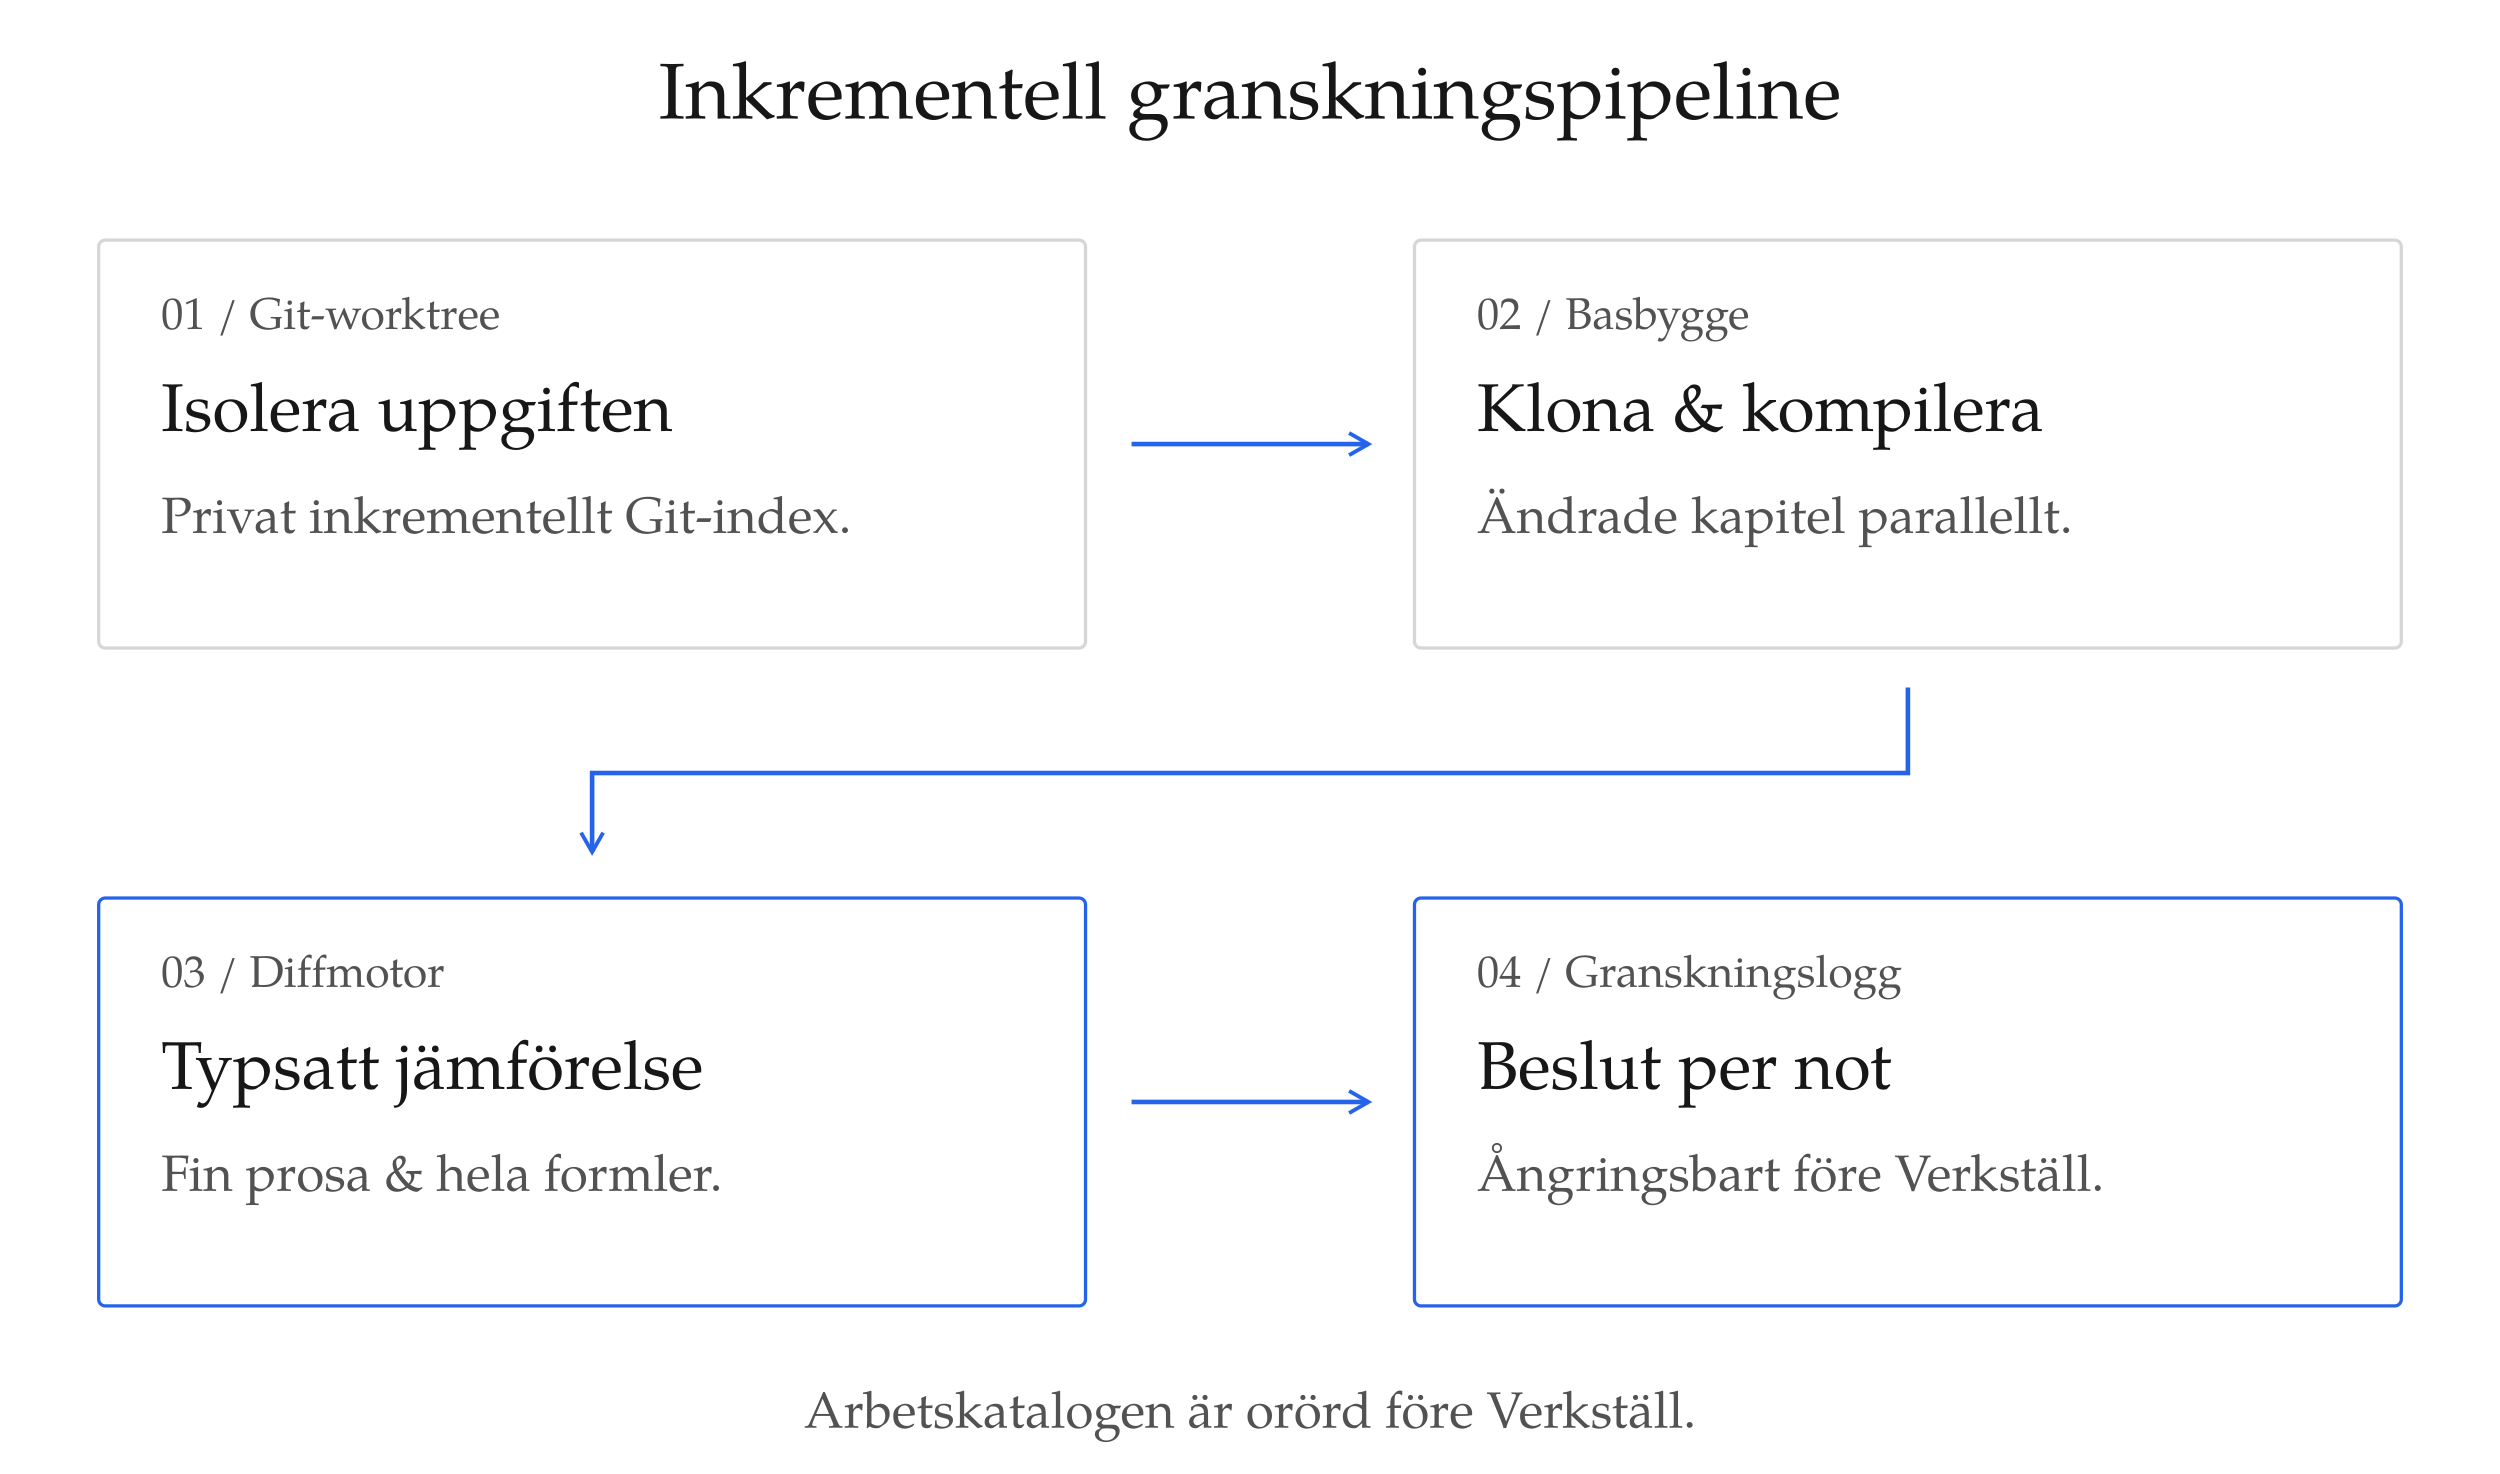
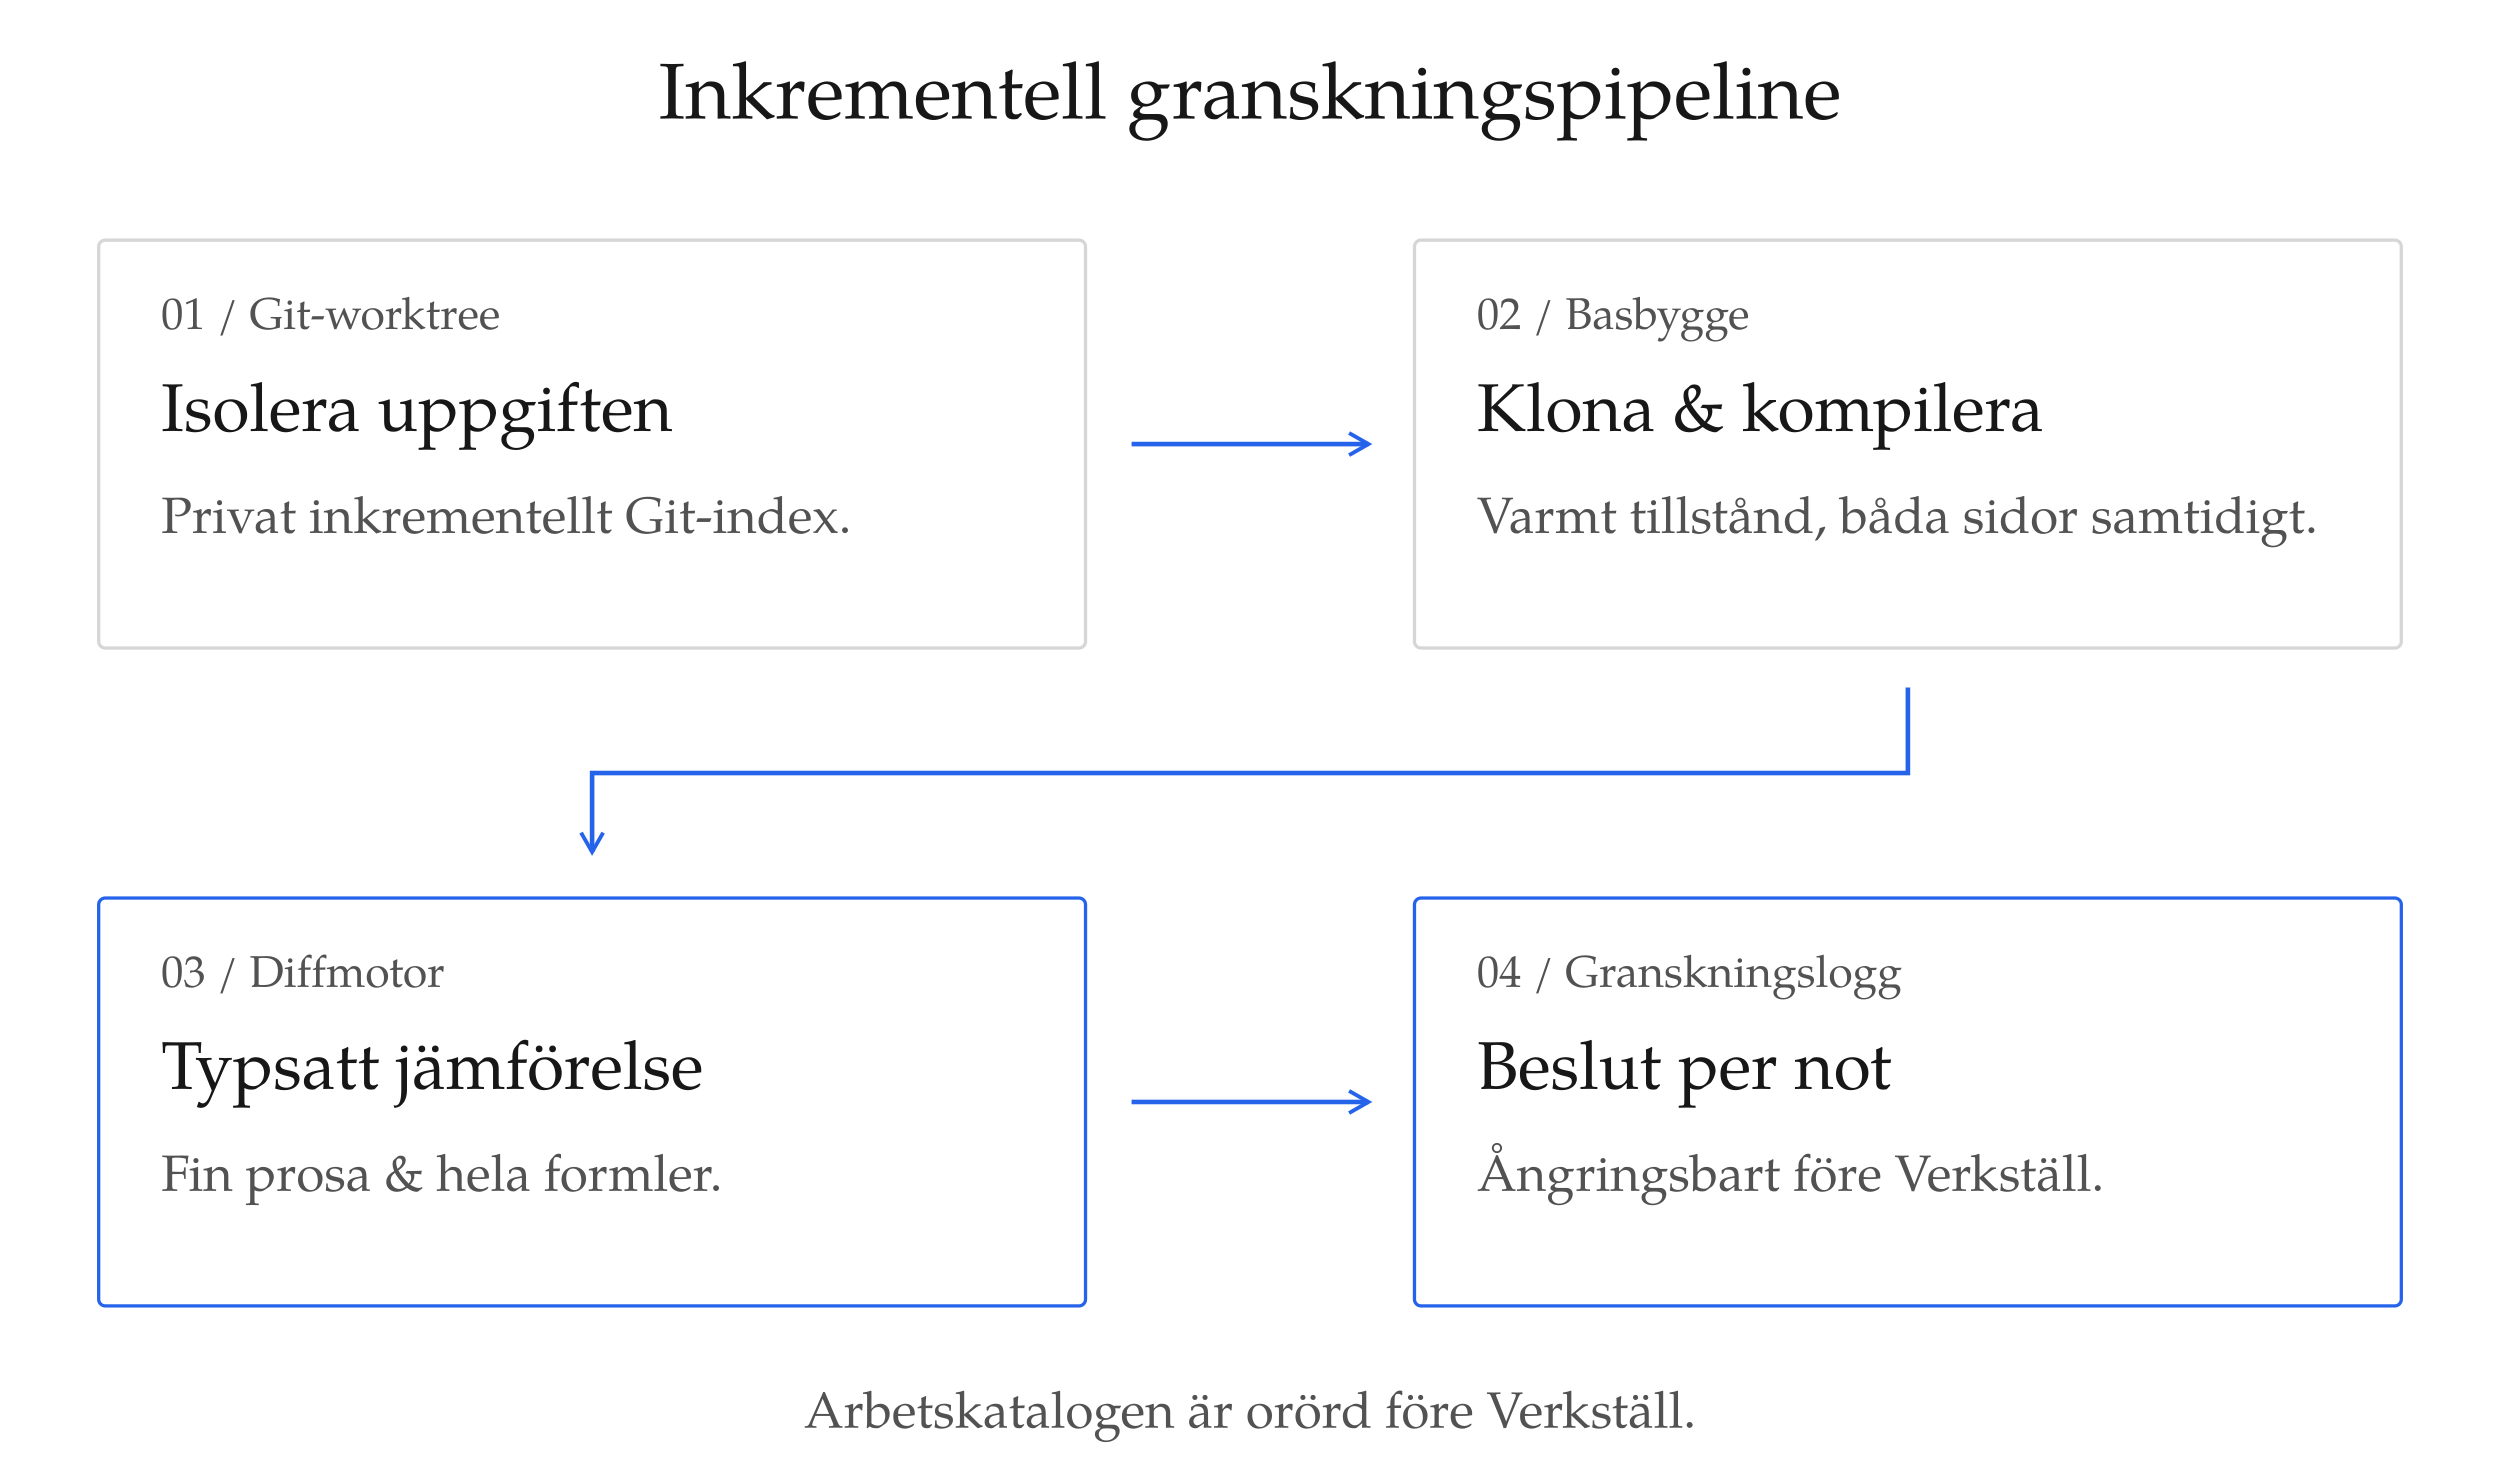
<svg xmlns="http://www.w3.org/2000/svg" viewBox="0 0 760 448" role="img" aria-labelledby="title desc">
  <defs>
    <marker id="arrow" viewBox="0 0 10 10" refX="8" refY="5" markerWidth="6" markerHeight="6" orient="auto-start-reverse">
      <path d="M1 1 8 5 1 9" fill="none" stroke="var(--art-accent, #2563eb)" stroke-width="1.4" />
    </marker>
  </defs>
  <g font-family="'Paper Serif','TeX Gyre Pagella',Palatino,'Songti SC','Noto Serif CJK SC',SimSun,serif">
    <text x="380" y="36" font-size="24" fill="var(--art-ink, #171717)" text-anchor="middle">Inkrementell granskningspipeline</text>
    <rect x="30" y="73" width="300" height="124" rx="2" fill="var(--art-paper, #fff)" stroke="var(--art-line, #d6d6d6)" />
    <text x="49" y="100" font-size="13.5" fill="var(--art-muted, #525252)">01  /  Git-worktree</text>
    <text x="49" y="131" font-size="20.5" fill="var(--art-ink, #171717)">Isolera uppgiften</text>
    <text x="49" y="162" font-size="15.5" fill="var(--art-muted, #525252)">Privat inkrementellt Git-index.</text>
    <rect x="430" y="73" width="300" height="124" rx="2" fill="var(--art-paper, #fff)" stroke="var(--art-line, #d6d6d6)" />
    <text x="449" y="100" font-size="13.5" fill="var(--art-muted, #525252)">02  /  Basbygge</text>
    <text x="449" y="131" font-size="20.5" fill="var(--art-ink, #171717)">Klona &amp; kompilera</text>
-     <text x="449" y="162" font-size="15.5" fill="var(--art-muted, #525252)">Ändrade kapitel parallellt.</text>
+     <text x="449" y="162" font-size="15.5" fill="var(--art-muted, #525252)">Varmt tillstånd, båda sidor samtidigt.</text>
    <rect x="30" y="273" width="300" height="124" rx="2" fill="var(--art-paper, #fff)" stroke="var(--art-accent, #2563eb)" />
    <text x="49" y="300" font-size="13.5" fill="var(--art-muted, #525252)">03  /  Diffmotor</text>
    <text x="49" y="331" font-size="20.5" fill="var(--art-ink, #171717)">Typsatt jämförelse</text>
    <text x="49" y="362" font-size="15.5" fill="var(--art-muted, #525252)">Fin prosa &amp; hela formler.</text>
    <rect x="430" y="273" width="300" height="124" rx="2" fill="var(--art-paper, #fff)" stroke="var(--art-accent, #2563eb)" />
    <text x="449" y="300" font-size="13.5" fill="var(--art-muted, #525252)">04  /  Granskningslogg</text>
    <text x="449" y="331" font-size="20.5" fill="var(--art-ink, #171717)">Beslut per not</text>
    <text x="449" y="362" font-size="15.5" fill="var(--art-muted, #525252)">Ångringsbart före Verkställ.</text>
    <path d="M344 135h72" fill="none" stroke="var(--art-accent, #2563eb)" stroke-width="1.4" marker-end="url(#arrow)" />
    <path d="M580 209v26H180v24" fill="none" stroke="var(--art-accent, #2563eb)" stroke-width="1.4" marker-end="url(#arrow)" />
    <path d="M344 335h72" fill="none" stroke="var(--art-accent, #2563eb)" stroke-width="1.4" marker-end="url(#arrow)" />
    <text x="380" y="434" font-size="15.5" fill="var(--art-muted, #525252)" text-anchor="middle">Arbetskatalogen är orörd före Verkställ.</text>
  </g>
</svg>
